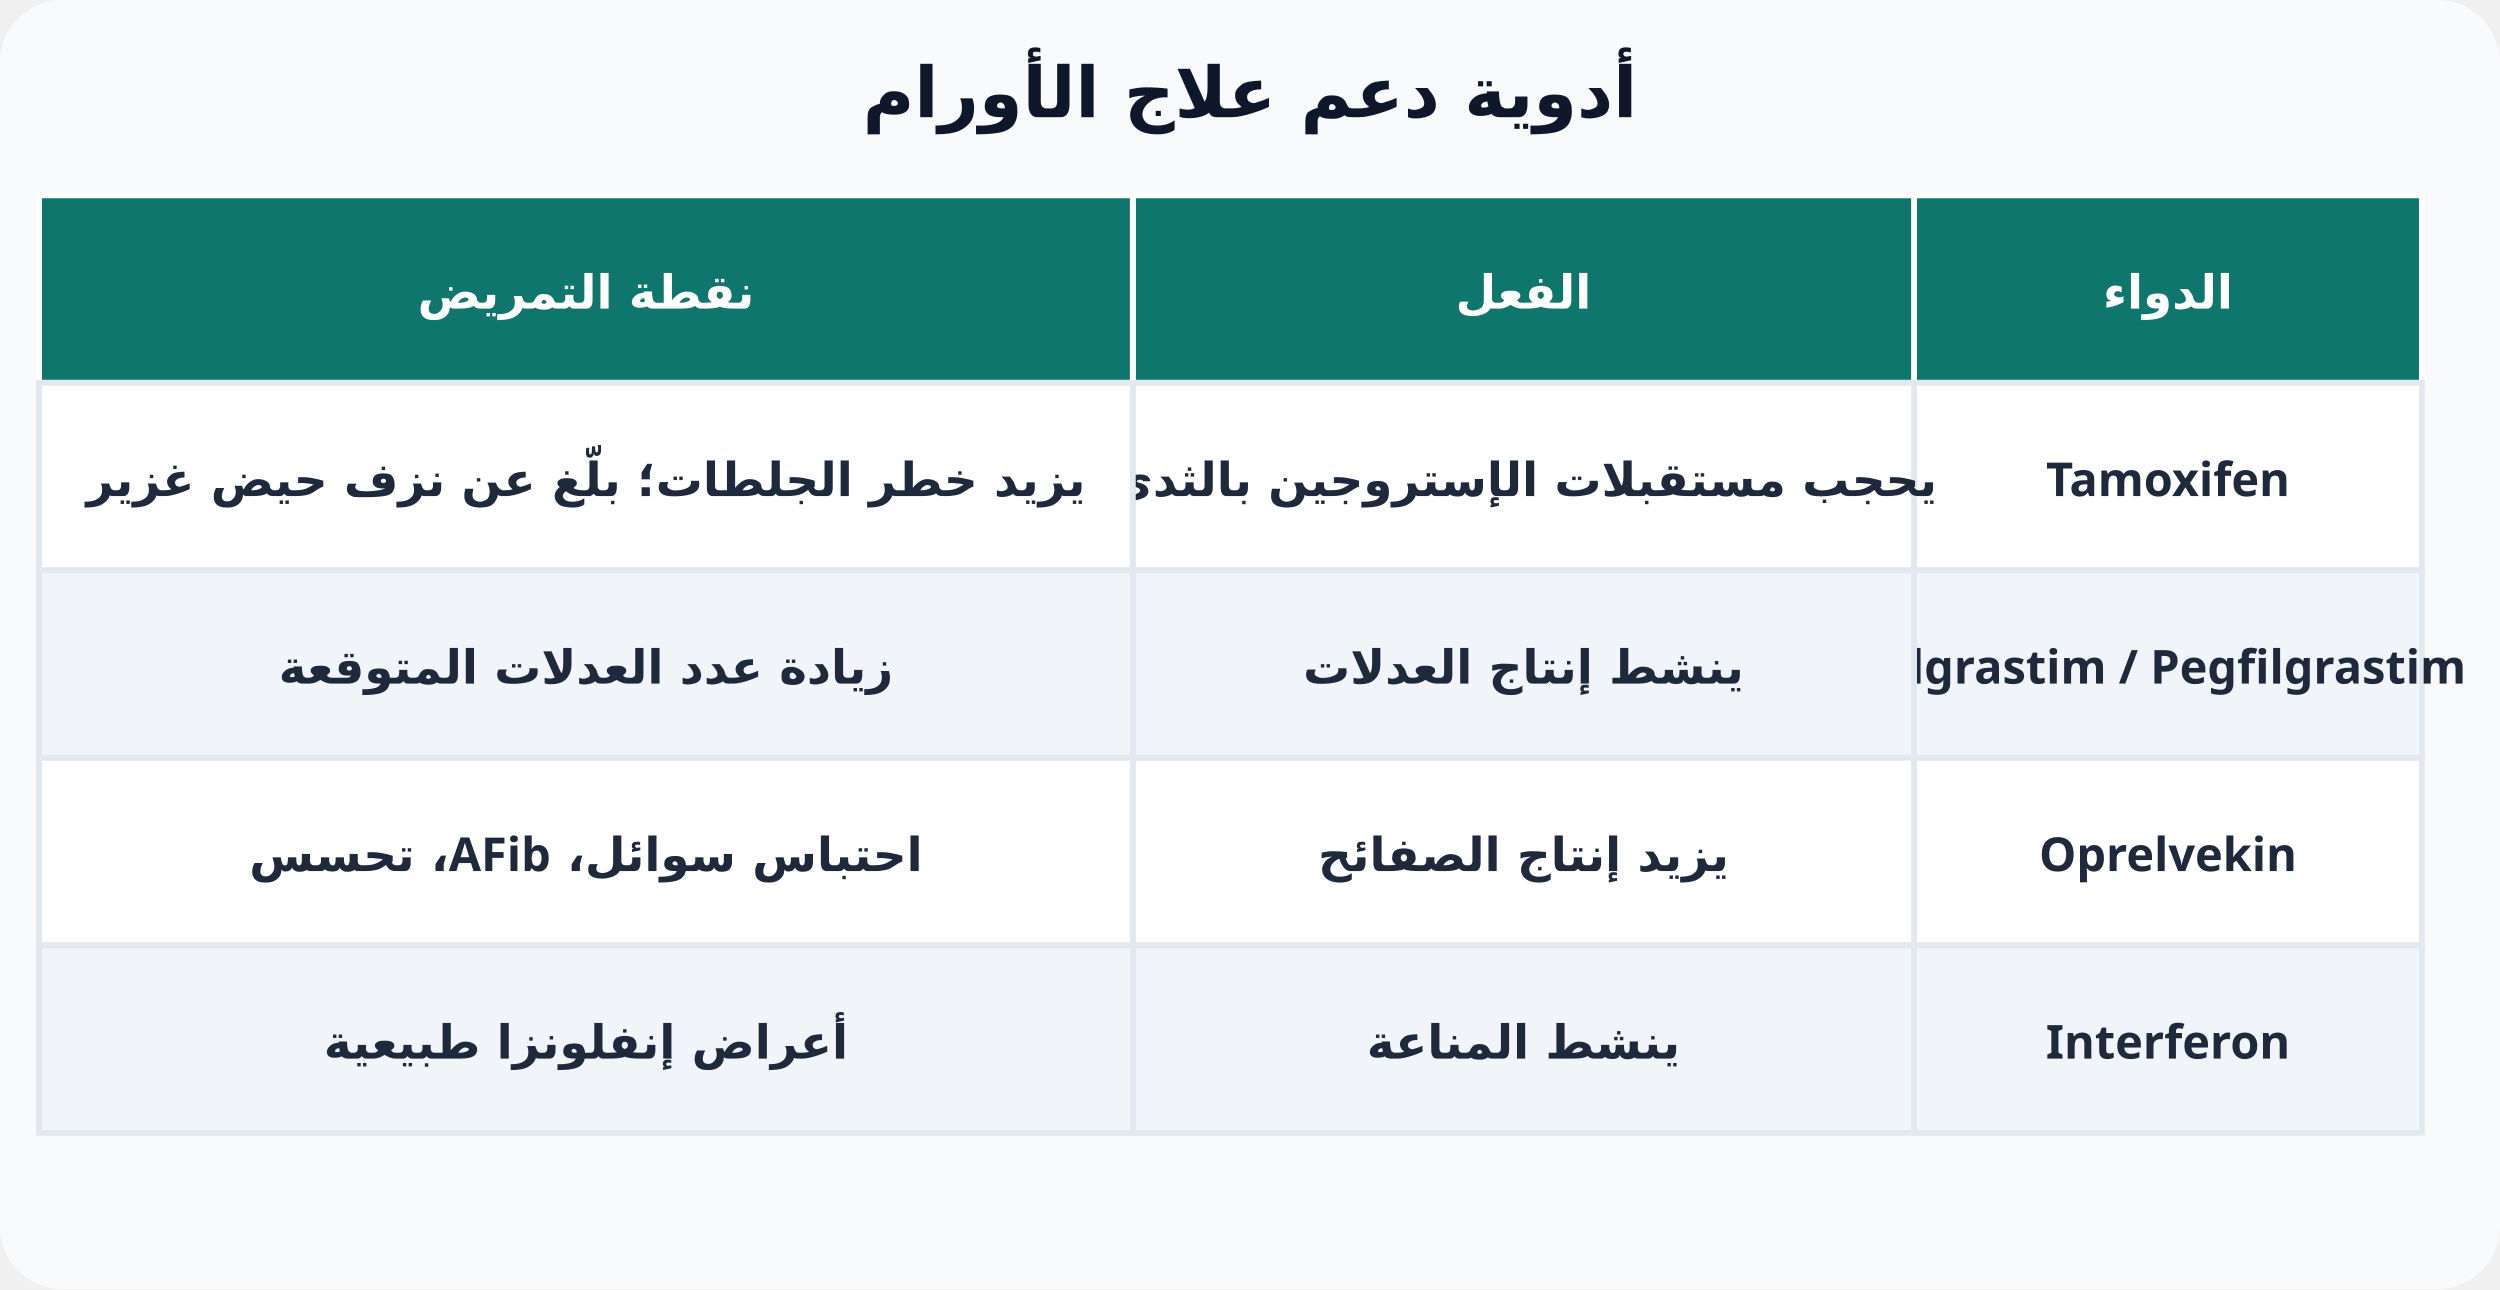
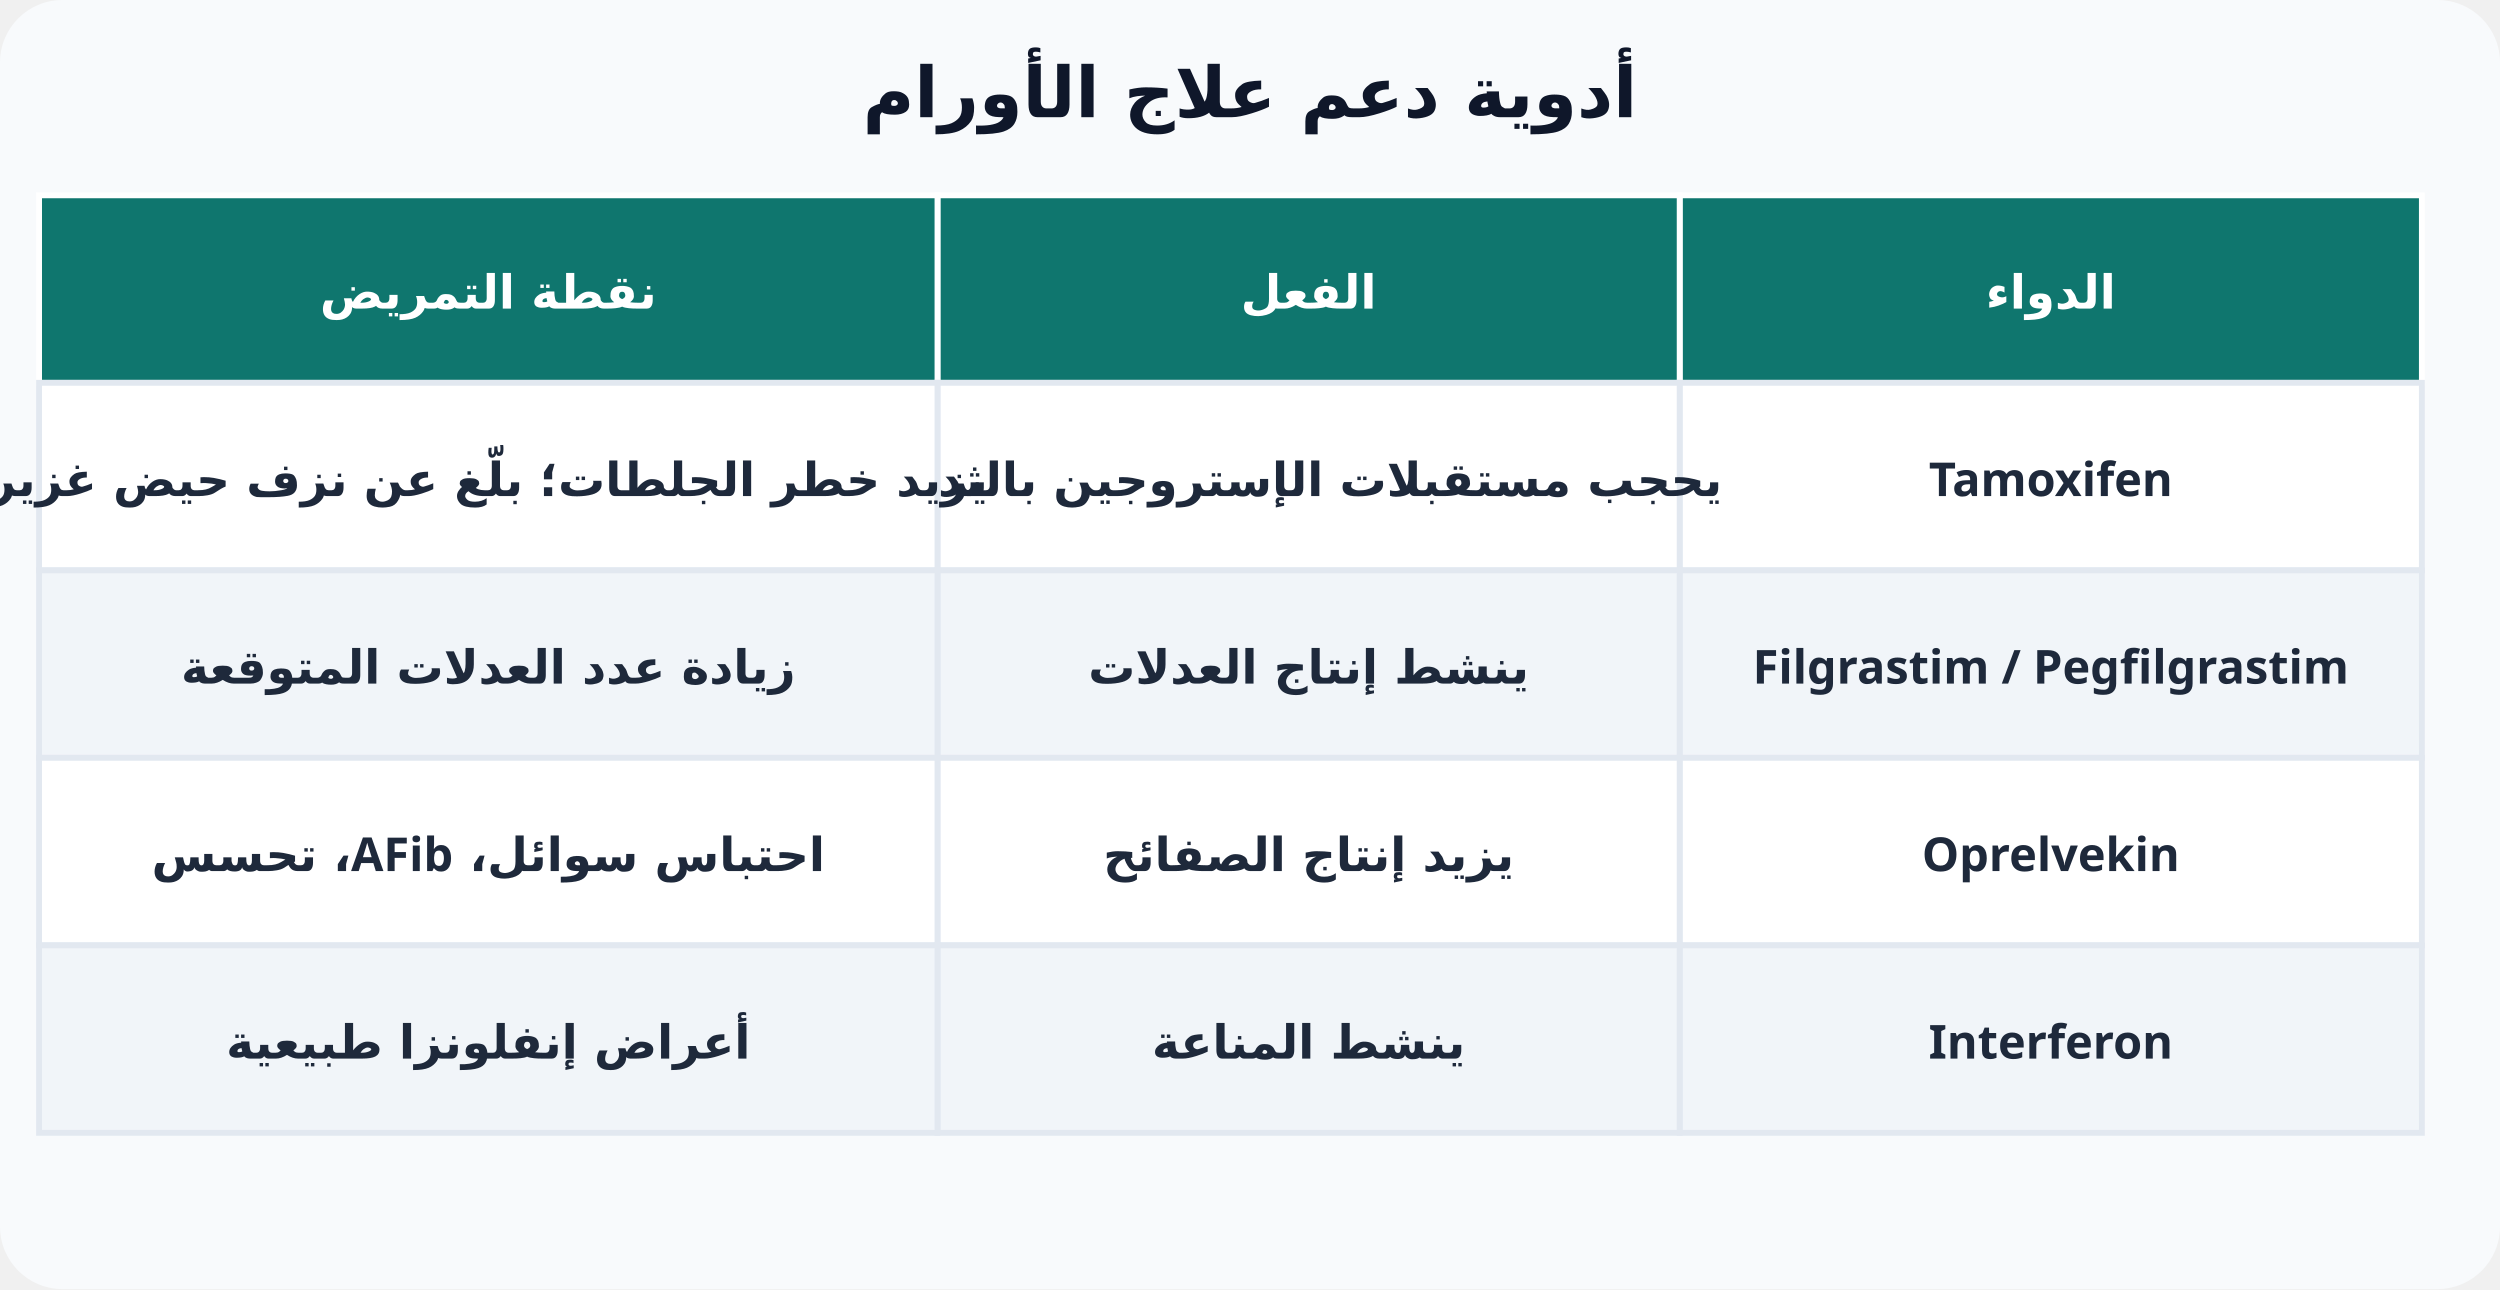
<svg xmlns="http://www.w3.org/2000/svg" viewBox="0 0 640 330" font-family="Cairo, Tahoma, sans-serif" direction="rtl">
  <defs>
    <marker id="ar" markerWidth="8" markerHeight="8" refX="6" refY="4" orient="auto">
      <path d="M0,0 L8,4 L0,8 z" fill="#64748b" />
    </marker>
  </defs>
  <rect width="640" height="330" rx="16" fill="#f8fafc" />
  <text x="320.0" y="30" text-anchor="middle" font-size="18" font-weight="800" fill="#0f172a">أدوية دعم علاج الأورام</text>
-   <rect x="490" y="50" width="130" height="48" rx="0" fill="#0f766e" stroke="#ffffff" stroke-width="1.5" />
-   <text x="555.0" y="79.0" text-anchor="middle" font-size="12" font-weight="800" fill="#ffffff">الدواء</text>
-   <rect x="290" y="50" width="200" height="48" rx="0" fill="#0f766e" stroke="#ffffff" stroke-width="1.5" />
-   <text x="390.0" y="79.0" text-anchor="middle" font-size="12" font-weight="800" fill="#ffffff">الفعل</text>
-   <rect x="10" y="50" width="280" height="48" rx="0" fill="#0f766e" stroke="#ffffff" stroke-width="1.5" />
-   <text x="150.0" y="79.0" text-anchor="middle" font-size="12" font-weight="800" fill="#ffffff">نقطة التمريض</text>
-   <rect x="490" y="98" width="130" height="48" rx="0" fill="#ffffff" stroke="#e2e8f0" stroke-width="1.5" />
-   <text x="555.0" y="127.0" text-anchor="middle" font-size="12" font-weight="600" fill="#1e293b">Tamoxifen</text>
-   <rect x="290" y="98" width="200" height="48" rx="0" fill="#ffffff" stroke="#e2e8f0" stroke-width="1.5" />
-   <text x="390.0" y="127.0" text-anchor="middle" font-size="12" font-weight="600" fill="#1e293b">يحجب مستقبلات الإستروجين بالثدي</text>
-   <rect x="10" y="98" width="280" height="48" rx="0" fill="#ffffff" stroke="#e2e8f0" stroke-width="1.5" />
-   <text x="150.0" y="127.0" text-anchor="middle" font-size="12" font-weight="600" fill="#1e293b">يزيد خطر الجلطات؛ بلّغ عن نزف حيض غزير</text>
-   <rect x="490" y="146" width="130" height="48" rx="0" fill="#f1f5f9" stroke="#e2e8f0" stroke-width="1.5" />
-   <text x="555.0" y="175.0" text-anchor="middle" font-size="12" font-weight="600" fill="#1e293b">Filgrastim / Pegfilgrastim</text>
-   <rect x="290" y="146" width="200" height="48" rx="0" fill="#f1f5f9" stroke="#e2e8f0" stroke-width="1.5" />
-   <text x="390.0" y="175.0" text-anchor="middle" font-size="12" font-weight="600" fill="#1e293b">ينشط إنتاج العدلات</text>
-   <rect x="10" y="146" width="280" height="48" rx="0" fill="#f1f5f9" stroke="#e2e8f0" stroke-width="1.5" />
-   <text x="150.0" y="175.0" text-anchor="middle" font-size="12" font-weight="600" fill="#1e293b">زيادة عدد العدلات المتوقعة</text>
-   <rect x="490" y="194" width="130" height="48" rx="0" fill="#ffffff" stroke="#e2e8f0" stroke-width="1.5" />
-   <text x="555.0" y="223.0" text-anchor="middle" font-size="12" font-weight="600" fill="#1e293b">Oprelvekin</text>
-   <rect x="290" y="194" width="200" height="48" rx="0" fill="#ffffff" stroke="#e2e8f0" stroke-width="1.5" />
-   <text x="390.0" y="223.0" text-anchor="middle" font-size="12" font-weight="600" fill="#1e293b">يزيد إنتاج الصفائح</text>
-   <rect x="10" y="194" width="280" height="48" rx="0" fill="#ffffff" stroke="#e2e8f0" stroke-width="1.5" />
-   <text x="150.0" y="223.0" text-anchor="middle" font-size="12" font-weight="600" fill="#1e293b">احتباس سوائل، AFib، تحسس</text>
-   <rect x="490" y="242" width="130" height="48" rx="0" fill="#f1f5f9" stroke="#e2e8f0" stroke-width="1.5" />
-   <text x="555.0" y="271.0" text-anchor="middle" font-size="12" font-weight="600" fill="#1e293b">Interferon</text>
-   <rect x="290" y="242" width="200" height="48" rx="0" fill="#f1f5f9" stroke="#e2e8f0" stroke-width="1.5" />
-   <text x="390.0" y="271.0" text-anchor="middle" font-size="12" font-weight="600" fill="#1e293b">ينشط المناعة</text>
-   <rect x="10" y="242" width="280" height="48" rx="0" fill="#f1f5f9" stroke="#e2e8f0" stroke-width="1.5" />
-   <text x="150.0" y="271.0" text-anchor="middle" font-size="12" font-weight="600" fill="#1e293b">أعراض إنفلونزا طبيعية</text>
+   <rect x="430" y="50" width="190" height="48" rx="0" fill="#0f766e" stroke="#ffffff" stroke-width="1.5" />
+   <text x="525.0" y="79.0" text-anchor="middle" font-size="12" font-weight="800" fill="#ffffff">الدواء</text>
+   <rect x="240" y="50" width="190" height="48" rx="0" fill="#0f766e" stroke="#ffffff" stroke-width="1.5" />
+   <text x="335.0" y="79.0" text-anchor="middle" font-size="12" font-weight="800" fill="#ffffff">الفعل</text>
+   <rect x="10" y="50" width="230" height="48" rx="0" fill="#0f766e" stroke="#ffffff" stroke-width="1.5" />
+   <text x="125.0" y="79.0" text-anchor="middle" font-size="12" font-weight="800" fill="#ffffff">نقطة التمريض</text>
+   <rect x="430" y="98" width="190" height="48" rx="0" fill="#ffffff" stroke="#e2e8f0" stroke-width="1.5" />
+   <text x="525.0" y="127.0" text-anchor="middle" font-size="12" font-weight="600" fill="#1e293b">Tamoxifen</text>
+   <rect x="240" y="98" width="190" height="48" rx="0" fill="#ffffff" stroke="#e2e8f0" stroke-width="1.5" />
+   <text x="335.0" y="127.0" text-anchor="middle" font-size="12" font-weight="600" fill="#1e293b">يحجب مستقبلات الإستروجين بالثدي</text>
+   <rect x="10" y="98" width="230" height="48" rx="0" fill="#ffffff" stroke="#e2e8f0" stroke-width="1.5" />
+   <text x="125.0" y="127.0" text-anchor="middle" font-size="12" font-weight="600" fill="#1e293b">يزيد خطر الجلطات؛ بلّغ عن نزف حيض غزير</text>
+   <rect x="430" y="146" width="190" height="48" rx="0" fill="#f1f5f9" stroke="#e2e8f0" stroke-width="1.5" />
+   <text x="525.0" y="175.0" text-anchor="middle" font-size="12" font-weight="600" fill="#1e293b">Filgrastim / Pegfilgrastim</text>
+   <rect x="240" y="146" width="190" height="48" rx="0" fill="#f1f5f9" stroke="#e2e8f0" stroke-width="1.5" />
+   <text x="335.0" y="175.0" text-anchor="middle" font-size="12" font-weight="600" fill="#1e293b">ينشط إنتاج العدلات</text>
+   <rect x="10" y="146" width="230" height="48" rx="0" fill="#f1f5f9" stroke="#e2e8f0" stroke-width="1.5" />
+   <text x="125.0" y="175.0" text-anchor="middle" font-size="12" font-weight="600" fill="#1e293b">زيادة عدد العدلات المتوقعة</text>
+   <rect x="430" y="194" width="190" height="48" rx="0" fill="#ffffff" stroke="#e2e8f0" stroke-width="1.5" />
+   <text x="525.0" y="223.0" text-anchor="middle" font-size="12" font-weight="600" fill="#1e293b">Oprelvekin</text>
+   <rect x="240" y="194" width="190" height="48" rx="0" fill="#ffffff" stroke="#e2e8f0" stroke-width="1.5" />
+   <text x="335.0" y="223.0" text-anchor="middle" font-size="12" font-weight="600" fill="#1e293b">يزيد إنتاج الصفائح</text>
+   <rect x="10" y="194" width="230" height="48" rx="0" fill="#ffffff" stroke="#e2e8f0" stroke-width="1.5" />
+   <text x="125.0" y="223.0" text-anchor="middle" font-size="12" font-weight="600" fill="#1e293b">احتباس سوائل، AFib، تحسس</text>
+   <rect x="430" y="242" width="190" height="48" rx="0" fill="#f1f5f9" stroke="#e2e8f0" stroke-width="1.5" />
+   <text x="525.0" y="271.0" text-anchor="middle" font-size="12" font-weight="600" fill="#1e293b">Interferon</text>
+   <rect x="240" y="242" width="190" height="48" rx="0" fill="#f1f5f9" stroke="#e2e8f0" stroke-width="1.5" />
+   <text x="335.0" y="271.0" text-anchor="middle" font-size="12" font-weight="600" fill="#1e293b">ينشط المناعة</text>
+   <rect x="10" y="242" width="230" height="48" rx="0" fill="#f1f5f9" stroke="#e2e8f0" stroke-width="1.5" />
+   <text x="125.0" y="271.0" text-anchor="middle" font-size="12" font-weight="600" fill="#1e293b">أعراض إنفلونزا طبيعية</text>
</svg>
